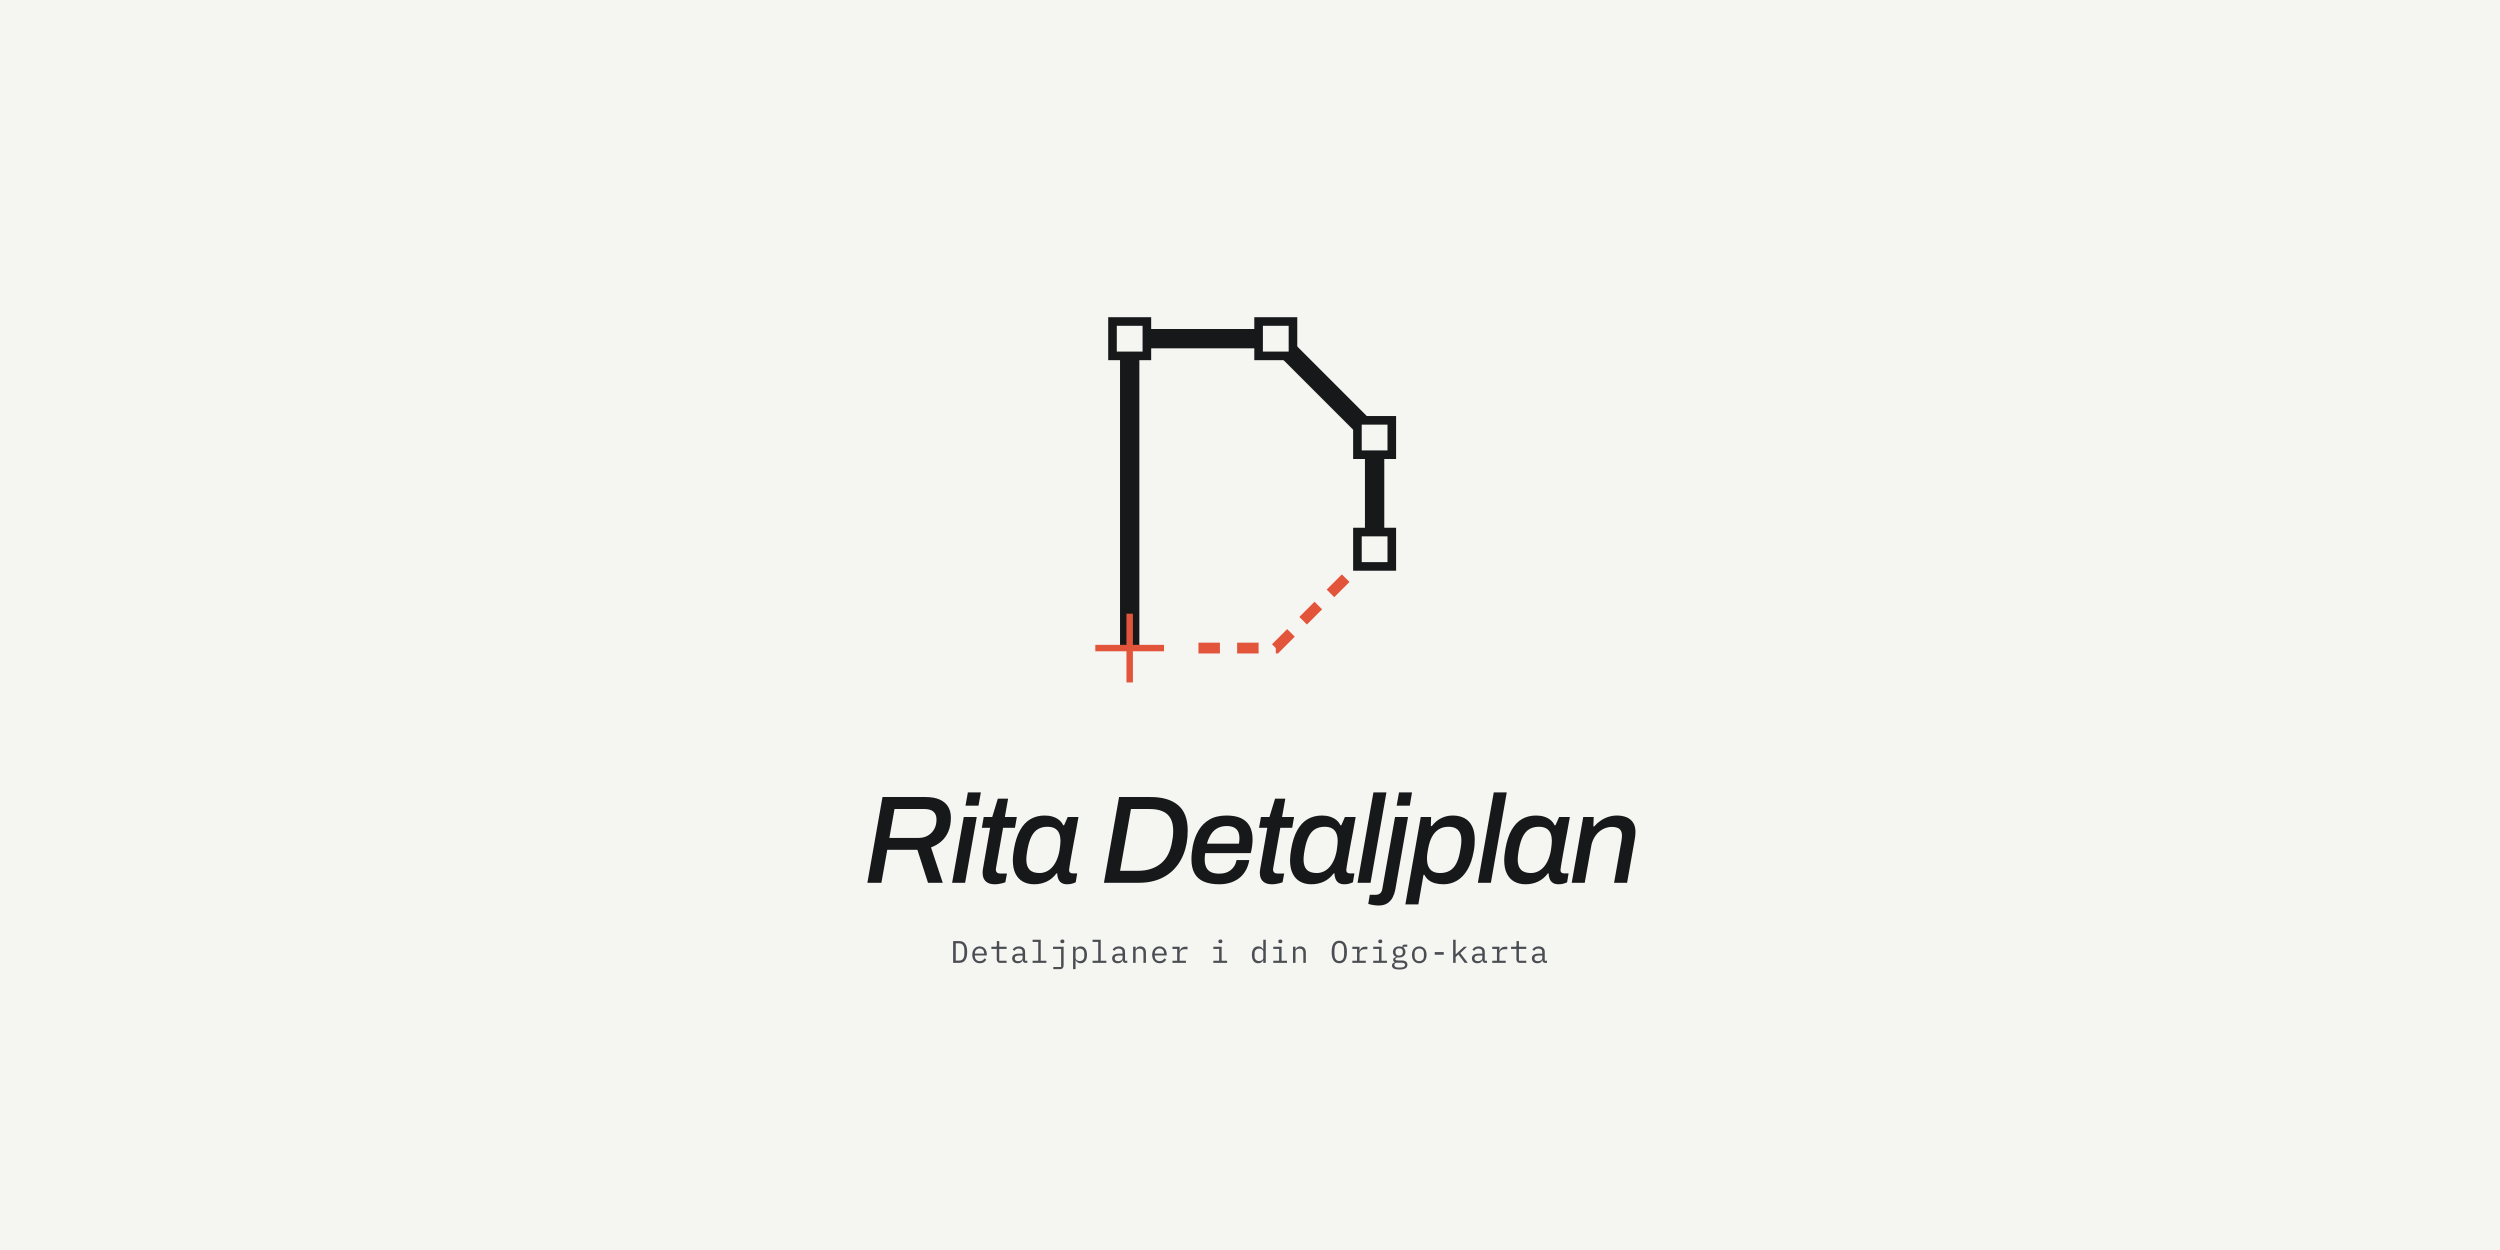
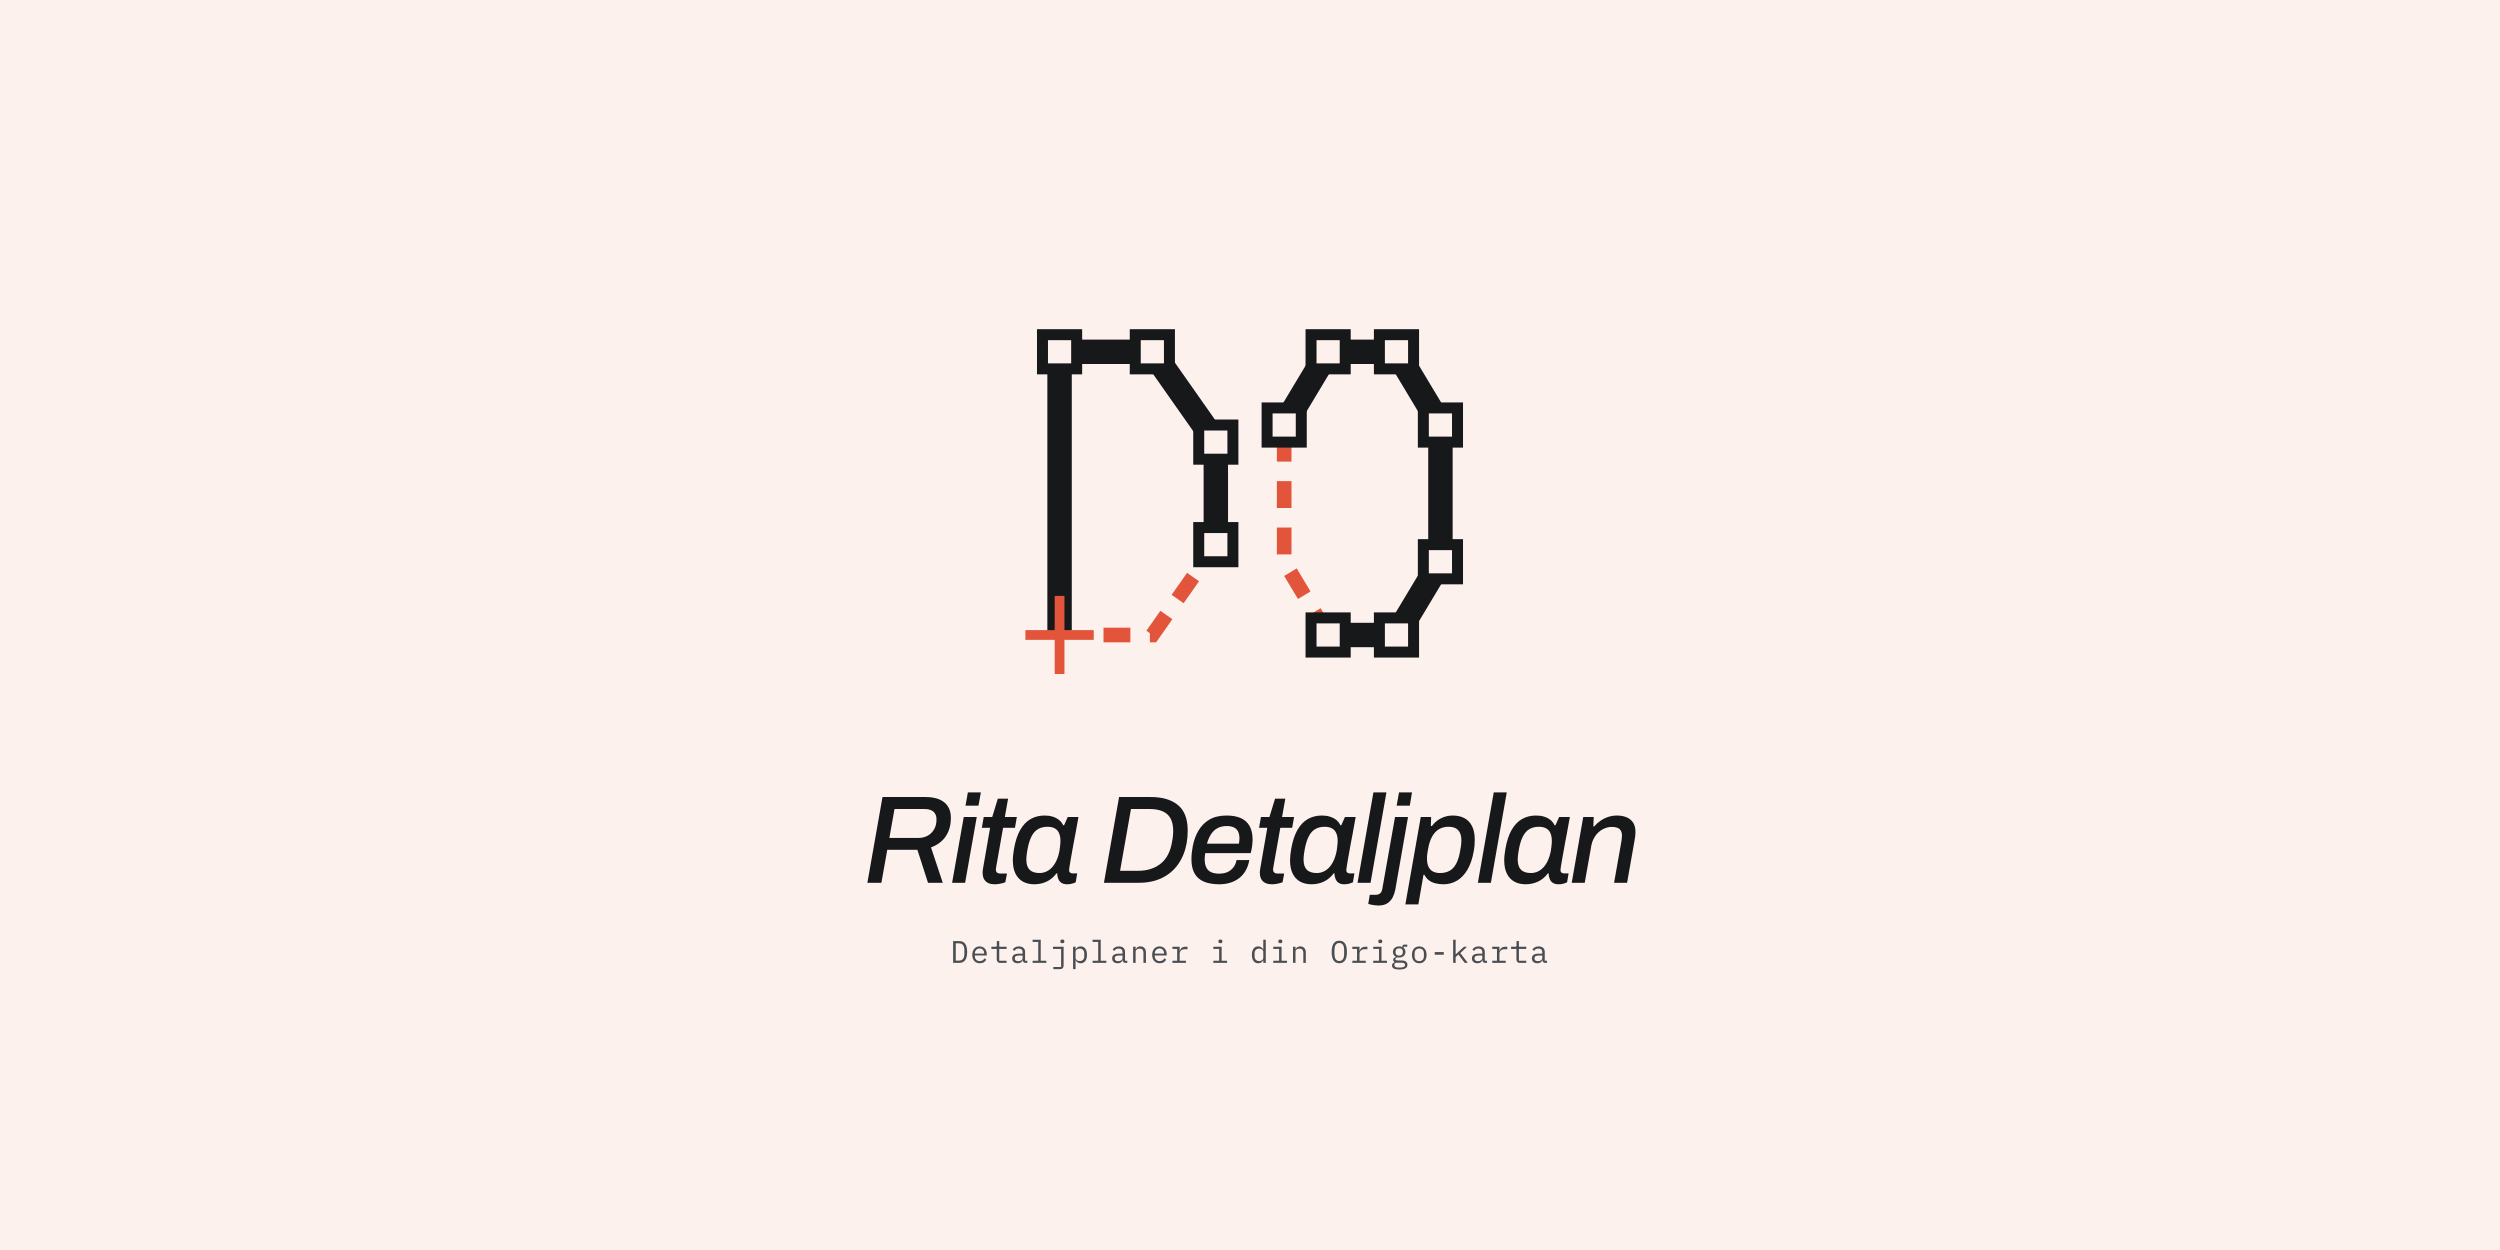
<svg xmlns="http://www.w3.org/2000/svg" viewBox="0 0 1280 640" width="1280" height="640" role="img" aria-label="Rita Detaljplan – detaljplaner i din Origo-karta">
-   <rect width="1280" height="640" fill="#F5F5F2" />
-   <g transform="translate(530.0 142.61) scale(1.1)">
-     <polyline points="44,172 44,28 112,28 158,74 158,126" fill="none" stroke="#16181A" stroke-width="9" stroke-linejoin="miter" />
-     <polyline points="76,172 112,172 158,126" fill="none" stroke="#E2553A" stroke-width="5" stroke-dasharray="10 8" />
-     <path d="M44 156 V188 M28 172 H60" stroke="#E2553A" stroke-width="3" />
-     <g fill="#F5F5F2" stroke="#16181A" stroke-width="4">
-       <rect x="36" y="20" width="16" height="16" />
-       <rect x="104" y="20" width="16" height="16" />
-       <rect x="150" y="66" width="16" height="16" />
-       <rect x="150" y="118" width="16" height="16" />
+   <rect width="1280" height="640" fill="#FDF1EE" />
+   <g transform="translate(515.00 127.61) scale(1.25)">
+     <polyline points="22,158 22,42 60,42 86,79 86,121" fill="none" stroke="#16181A" stroke-width="10" stroke-linejoin="miter" />
+     <polyline points="40,158 60,158 86,121" fill="none" stroke="#E2553A" stroke-width="6" stroke-dasharray="11 8" />
+     <path d="M22 142V174M8 158H36" stroke="#E2553A" stroke-width="4" />
+     <g fill="#FDF1EE" stroke="#16181A" stroke-width="4.5">
+       <rect x="15" y="35" width="14" height="14" />
+       <rect x="53" y="35" width="14" height="14" />
+       <rect x="79" y="72" width="14" height="14" />
+       <rect x="79" y="114" width="14" height="14" />
+     </g>
+     <polyline points="114,72 132,42 160,42 178,72 178,128 160,158 132,158" fill="none" stroke="#16181A" stroke-width="10" stroke-linejoin="miter" />
+     <polyline points="132,158 114,128 114,72" fill="none" stroke="#E2553A" stroke-width="6" stroke-dasharray="11 8" />
+     <g fill="#FDF1EE" stroke="#16181A" stroke-width="4.5">
+       <rect x="107" y="65" width="14" height="14" />
+       <rect x="125" y="35" width="14" height="14" />
+       <rect x="153" y="35" width="14" height="14" />
+       <rect x="171" y="65" width="14" height="14" />
+       <rect x="171" y="121" width="14" height="14" />
+       <rect x="153" y="151" width="14" height="14" />
+       <rect x="125" y="151" width="14" height="14" />
    </g>
  </g>
  <path d="M444.10 451.98L451.84 408.08L473.86 408.08C476.80 408.08 479.24 408.52 481.16 409.39C483.08 410.27 484.50 411.48 485.44 413.04C486.38 414.60 486.85 416.46 486.85 418.64C486.85 421.29 486.44 423.61 485.60 425.62C484.77 427.62 483.60 429.31 482.08 430.67C480.57 432.04 478.77 433.10 476.68 433.87L482.69 451.98L475.14 451.98L469.70 435.09L454.28 435.09L451.27 451.98L444.10 451.98ZM455.36 429.01L470.40 429.01C472.11 429.01 473.65 428.62 475.01 427.86C476.38 427.09 477.46 426.00 478.28 424.59C479.09 423.18 479.49 421.50 479.49 419.54C479.49 417.83 478.98 416.52 477.96 415.60C476.93 414.68 475.37 414.22 473.28 414.22L457.99 414.22L455.36 429.01ZM494.33 412.50L495.55 405.71L502.20 405.71L500.99 412.50L494.33 412.50ZM487.48 451.98L493.44 418.32L500.09 418.32L494.14 451.98L487.48 451.98ZM509.49 452.75C507.82 452.75 506.53 452.48 505.61 451.92C504.70 451.37 504.05 450.65 503.66 449.78C503.28 448.90 503.09 447.91 503.09 446.80C503.09 446.46 503.11 446.13 503.15 445.81C503.19 445.49 503.23 445.16 503.28 444.82L506.93 423.82L502.70 423.82L503.66 418.32L508.01 418.32L510.89 408.91L516.14 408.91L514.48 418.32L520.62 418.32L519.66 423.82L513.58 423.82L510.13 443.41C510.08 443.58 510.03 443.89 509.97 444.34C509.90 444.78 509.87 445.07 509.87 445.20C509.87 445.84 510.06 446.34 510.45 446.70C510.83 447.07 511.43 447.25 512.24 447.25L515.57 447.25L514.73 451.73C514.31 451.90 513.79 452.06 513.20 452.21C512.60 452.36 511.98 452.49 511.34 452.59C510.70 452.70 510.08 452.75 509.49 452.75ZM529.51 452.75C527.29 452.75 525.36 452.29 523.72 451.38C522.08 450.46 520.81 449.09 519.91 447.28C519.02 445.47 518.57 443.20 518.57 440.46C518.57 439.61 518.62 438.72 518.73 437.78C518.83 436.84 518.97 435.84 519.14 434.77C519.83 430.76 520.89 427.48 522.34 424.94C523.79 422.41 525.58 420.54 527.69 419.34C529.80 418.15 532.18 417.55 534.82 417.55C536.32 417.55 537.67 417.73 538.89 418.10C540.10 418.46 541.18 419.00 542.12 419.73C543.06 420.45 543.80 421.39 544.36 422.54L544.81 422.54L546.66 418.32L552.17 418.32L550.70 426.45C550.40 428.03 550.09 429.66 549.77 431.34C549.45 433.03 549.15 434.67 548.87 436.27C548.59 437.87 548.34 439.32 548.10 440.62C547.87 441.93 547.69 443.01 547.56 443.89C547.43 444.76 547.37 445.31 547.37 445.52C547.37 446.08 547.54 446.49 547.88 446.77C548.22 447.05 548.67 447.18 549.22 447.18L551.53 447.18L550.76 451.73C550.33 451.94 549.75 452.17 549.00 452.40C548.25 452.64 547.37 452.75 546.34 452.75C545.19 452.75 544.23 452.51 543.46 452.02C542.70 451.53 542.14 450.81 541.80 449.87C541.67 449.49 541.55 449.07 541.45 448.62C541.34 448.18 541.31 447.70 541.35 447.18L540.90 447.18C539.50 449.06 537.82 450.46 535.88 451.38C533.94 452.29 531.82 452.75 529.51 452.75ZM532.26 446.99C533.37 446.99 534.46 446.77 535.53 446.32C536.59 445.87 537.58 445.19 538.47 444.27C539.37 443.36 540.16 442.18 540.84 440.75C541.52 439.32 542.06 437.61 542.44 435.60C542.57 434.79 542.66 434.09 542.73 433.49C542.79 432.89 542.84 432.36 542.89 431.89C542.93 431.42 542.95 430.99 542.95 430.61C542.95 429.03 542.72 427.70 542.25 426.61C541.78 425.52 541.05 424.70 540.07 424.14C539.09 423.59 537.83 423.31 536.30 423.31C534.46 423.31 532.87 423.70 531.53 424.46C530.18 425.23 529.07 426.45 528.20 428.11C527.32 429.78 526.63 431.95 526.12 434.64C525.95 435.54 525.82 436.30 525.74 436.94C525.65 437.58 525.59 438.16 525.54 438.67C525.50 439.18 525.48 439.65 525.48 440.08C525.48 442.43 526.03 444.17 527.14 445.30C528.25 446.43 529.96 446.99 532.26 446.99ZM565.22 451.98L572.97 408.08L589.16 408.08C595.18 408.08 599.84 409.46 603.14 412.21C606.45 414.96 608.10 419.28 608.10 425.17C608.10 426.28 608.06 427.37 607.98 428.43C607.89 429.50 607.76 430.54 607.59 431.57C606.82 435.84 605.35 439.49 603.18 442.54C601.00 445.60 598.23 447.93 594.86 449.55C591.49 451.17 587.60 451.98 583.21 451.98L565.22 451.98ZM573.48 445.84L582.82 445.84C585.21 445.84 587.39 445.51 589.35 444.85C591.32 444.19 593.04 443.23 594.54 441.97C596.03 440.71 597.24 439.15 598.15 437.30C599.07 435.44 599.72 433.32 600.10 430.93C600.28 430.16 600.39 429.46 600.46 428.82C600.52 428.18 600.57 427.58 600.62 427.02C600.66 426.47 600.68 425.94 600.68 425.42C600.68 422.78 600.22 420.64 599.30 418.99C598.39 417.35 597.03 416.14 595.24 415.38C593.45 414.61 591.27 414.22 588.71 414.22L579.05 414.22L573.48 445.84ZM624.29 452.75C621.13 452.75 618.49 452.29 616.36 451.38C614.22 450.46 612.63 449.05 611.59 447.15C610.54 445.25 610.02 442.88 610.02 440.02C610.02 438.86 610.08 437.69 610.21 436.50C610.34 435.30 610.51 434.17 610.72 433.10C611.32 430.12 612.31 427.46 613.70 425.14C615.09 422.81 616.94 420.97 619.27 419.60C621.59 418.24 624.53 417.55 628.07 417.55C631.01 417.55 633.47 418.01 635.43 418.93C637.39 419.85 638.86 421.21 639.84 423.02C640.83 424.84 641.32 427.09 641.32 429.78C641.32 430.76 641.24 431.87 641.09 433.10C640.94 434.34 640.70 435.58 640.36 436.82L617.06 436.82C616.97 437.41 616.91 437.96 616.87 438.45C616.83 438.94 616.80 439.44 616.80 439.95C616.80 441.62 617.07 443.00 617.60 444.11C618.14 445.22 618.96 446.03 620.07 446.54C621.18 447.06 622.59 447.31 624.29 447.31C625.36 447.31 626.36 447.18 627.30 446.93C628.24 446.67 629.09 446.27 629.86 445.71C630.63 445.16 631.30 444.44 631.88 443.57C632.45 442.69 632.87 441.62 633.12 440.34L639.65 440.34C639.27 442.47 638.62 444.32 637.70 445.87C636.78 447.43 635.65 448.71 634.31 449.71C632.96 450.72 631.45 451.47 629.76 451.98C628.08 452.50 626.25 452.75 624.29 452.75ZM617.96 431.95L634.34 431.95C634.43 431.44 634.49 430.96 634.53 430.51C634.57 430.06 634.60 429.65 634.60 429.26C634.60 427.81 634.35 426.62 633.86 425.68C633.37 424.74 632.63 424.05 631.65 423.60C630.67 423.15 629.50 422.93 628.13 422.93C626.38 422.93 624.84 423.27 623.49 423.95C622.15 424.64 621.03 425.65 620.13 426.99C619.24 428.34 618.51 429.99 617.96 431.95ZM651.42 452.75C649.76 452.75 648.47 452.48 647.55 451.92C646.63 451.37 645.98 450.65 645.60 449.78C645.21 448.90 645.02 447.91 645.02 446.80C645.02 446.46 645.04 446.13 645.09 445.81C645.13 445.49 645.17 445.16 645.22 444.82L648.86 423.82L644.64 423.82L645.60 418.32L649.95 418.32L652.83 408.91L658.08 408.91L656.41 418.32L662.56 418.32L661.60 423.82L655.52 423.82L652.06 443.41C652.02 443.58 651.97 443.89 651.90 444.34C651.84 444.78 651.81 445.07 651.81 445.20C651.81 445.84 652.00 446.34 652.38 446.70C652.77 447.07 653.36 447.25 654.17 447.25L657.50 447.25L656.67 451.73C656.24 451.90 655.73 452.06 655.14 452.21C654.54 452.36 653.92 452.49 653.28 452.59C652.64 452.70 652.02 452.75 651.42 452.75ZM671.45 452.75C669.23 452.75 667.30 452.29 665.66 451.38C664.01 450.46 662.74 449.09 661.85 447.28C660.95 445.47 660.50 443.20 660.50 440.46C660.50 439.61 660.56 438.72 660.66 437.78C660.77 436.84 660.91 435.84 661.08 434.77C661.76 430.76 662.83 427.48 664.28 424.94C665.73 422.41 667.51 420.54 669.62 419.34C671.74 418.15 674.12 417.55 676.76 417.55C678.25 417.55 679.61 417.73 680.82 418.10C682.04 418.46 683.12 419.00 684.06 419.73C685.00 420.45 685.74 421.39 686.30 422.54L686.74 422.54L688.60 418.32L694.10 418.32L692.63 426.45C692.33 428.03 692.02 429.66 691.70 431.34C691.38 433.03 691.09 434.67 690.81 436.27C690.53 437.87 690.28 439.32 690.04 440.62C689.81 441.93 689.62 443.01 689.50 443.89C689.37 444.76 689.30 445.31 689.30 445.52C689.30 446.08 689.48 446.49 689.82 446.77C690.16 447.05 690.61 447.18 691.16 447.18L693.46 447.18L692.70 451.73C692.27 451.94 691.68 452.17 690.94 452.40C690.19 452.64 689.30 452.75 688.28 452.75C687.13 452.75 686.17 452.51 685.40 452.02C684.63 451.53 684.08 450.81 683.74 449.87C683.61 449.49 683.49 449.07 683.38 448.62C683.28 448.18 683.25 447.70 683.29 447.18L682.84 447.18C681.43 449.06 679.76 450.46 677.82 451.38C675.88 452.29 673.75 452.75 671.45 452.75ZM674.20 446.99C675.31 446.99 676.40 446.77 677.46 446.32C678.53 445.87 679.51 445.19 680.41 444.27C681.30 443.36 682.09 442.18 682.78 440.75C683.46 439.32 683.99 437.61 684.38 435.60C684.50 434.79 684.60 434.09 684.66 433.49C684.73 432.89 684.78 432.36 684.82 431.89C684.87 431.42 684.89 430.99 684.89 430.61C684.89 429.03 684.65 427.70 684.18 426.61C683.72 425.52 682.99 424.70 682.01 424.14C681.03 423.59 679.77 423.31 678.23 423.31C676.40 423.31 674.81 423.70 673.46 424.46C672.12 425.23 671.01 426.45 670.14 428.11C669.26 429.78 668.57 431.95 668.06 434.64C667.89 435.54 667.76 436.30 667.67 436.94C667.59 437.58 667.52 438.16 667.48 438.67C667.44 439.18 667.42 439.65 667.42 440.08C667.42 442.43 667.97 444.17 669.08 445.30C670.19 446.43 671.90 446.99 674.20 446.99ZM695.06 451.98L703.19 405.71L709.85 405.71L701.72 451.98L695.06 451.98ZM715.08 412.50L716.30 405.71L722.95 405.71L721.80 412.50L715.08 412.50ZM705.74 463.63C705.14 463.63 704.51 463.59 703.85 463.50C703.19 463.42 702.57 463.31 701.99 463.18C701.42 463.06 700.94 462.93 700.55 462.80L701.32 458.13L704.33 458.13C705.31 458.13 706.08 457.88 706.63 457.39C707.19 456.90 707.55 456.19 707.72 455.25L714.25 418.32L720.90 418.32L714.38 455.57C714.12 456.93 713.68 458.22 713.06 459.44C712.44 460.66 711.55 461.66 710.38 462.45C709.20 463.24 707.66 463.63 705.74 463.63ZM719.55 463.06L727.42 418.32L732.73 418.32L732.60 422.93L733.12 422.93C734.48 421.14 736.08 419.79 737.92 418.90C739.75 418.00 741.69 417.55 743.74 417.55C746.13 417.55 748.17 418.01 749.85 418.93C751.54 419.85 752.83 421.22 753.72 423.06C754.62 424.89 755.07 427.15 755.07 429.84C755.07 430.74 755.04 431.68 754.97 432.66C754.91 433.64 754.77 434.68 754.56 435.79C753.87 439.68 752.78 442.86 751.29 445.36C749.80 447.86 748.01 449.71 745.92 450.93C743.82 452.14 741.56 452.75 739.13 452.75C737.55 452.75 736.12 452.58 734.84 452.24C733.56 451.90 732.45 451.37 731.52 450.64C730.58 449.92 729.83 449.00 729.28 447.89L728.83 447.89L726.20 463.06L719.55 463.06ZM737.28 446.99C739.20 446.99 740.84 446.61 742.20 445.84C743.57 445.07 744.69 443.87 745.56 442.22C746.44 440.58 747.09 438.52 747.52 436.05C747.73 435.07 747.88 434.24 747.96 433.55C748.05 432.87 748.11 432.26 748.16 431.73C748.20 431.20 748.22 430.72 748.22 430.29C748.22 428.67 747.96 427.34 747.45 426.32C746.94 425.30 746.20 424.54 745.24 424.05C744.28 423.56 743.06 423.31 741.56 423.31C739.69 423.31 738.04 423.75 736.64 424.62C735.23 425.50 734.08 426.77 733.18 428.43C732.28 430.10 731.62 432.14 731.20 434.58C731.07 435.39 730.95 436.09 730.84 436.69C730.74 437.29 730.67 437.81 730.65 438.26C730.63 438.70 730.62 439.14 730.62 439.57C730.62 441.36 730.90 442.80 731.45 443.89C732.01 444.98 732.77 445.77 733.76 446.26C734.74 446.75 735.91 446.99 737.28 446.99ZM756.67 451.98L764.80 405.71L771.46 405.71L763.33 451.98L756.67 451.98ZM781.10 452.75C778.89 452.75 776.96 452.29 775.31 451.38C773.67 450.46 772.40 449.09 771.51 447.28C770.61 445.47 770.16 443.20 770.16 440.46C770.16 439.61 770.21 438.72 770.32 437.78C770.43 436.84 770.57 435.84 770.74 434.77C771.42 430.76 772.49 427.48 773.94 424.94C775.39 422.41 777.17 420.54 779.28 419.34C781.39 418.15 783.77 417.55 786.42 417.55C787.91 417.55 789.27 417.73 790.48 418.10C791.70 418.46 792.77 419.00 793.71 419.73C794.65 420.45 795.40 421.39 795.95 422.54L796.40 422.54L798.26 418.32L803.76 418.32L802.29 426.45C801.99 428.03 801.68 429.66 801.36 431.34C801.04 433.03 800.74 434.67 800.47 436.27C800.19 437.87 799.93 439.32 799.70 440.62C799.46 441.93 799.28 443.01 799.15 443.89C799.02 444.76 798.96 445.31 798.96 445.52C798.96 446.08 799.13 446.49 799.47 446.77C799.81 447.05 800.26 447.18 800.82 447.18L803.12 447.18L802.35 451.73C801.93 451.94 801.34 452.17 800.59 452.40C799.85 452.64 798.96 452.75 797.94 452.75C796.78 452.75 795.82 452.51 795.06 452.02C794.29 451.53 793.73 450.81 793.39 449.87C793.26 449.49 793.15 449.07 793.04 448.62C792.93 448.18 792.90 447.70 792.95 447.18L792.50 447.18C791.09 449.06 789.41 450.46 787.47 451.38C785.53 452.29 783.41 452.75 781.10 452.75ZM783.86 446.99C784.97 446.99 786.05 446.77 787.12 446.32C788.19 445.87 789.17 445.19 790.07 444.27C790.96 443.36 791.75 442.18 792.43 440.75C793.12 439.32 793.65 437.61 794.03 435.60C794.16 434.79 794.26 434.09 794.32 433.49C794.38 432.89 794.44 432.36 794.48 431.89C794.52 431.42 794.54 430.99 794.54 430.61C794.54 429.03 794.31 427.70 793.84 426.61C793.37 425.52 792.65 424.70 791.66 424.14C790.68 423.59 789.42 423.31 787.89 423.31C786.05 423.31 784.46 423.70 783.12 424.46C781.78 425.23 780.67 426.45 779.79 428.11C778.92 429.78 778.22 431.95 777.71 434.64C777.54 435.54 777.41 436.30 777.33 436.94C777.24 437.58 777.18 438.16 777.14 438.67C777.09 439.18 777.07 439.65 777.07 440.08C777.07 442.43 777.63 444.17 778.74 445.30C779.85 446.43 781.55 446.99 783.86 446.99ZM804.72 451.98L810.61 418.32L815.98 418.32L815.79 423.12L816.24 423.12C817.22 421.97 818.33 420.98 819.57 420.14C820.80 419.31 822.13 418.67 823.53 418.22C824.94 417.78 826.37 417.55 827.82 417.55C829.61 417.55 831.23 417.83 832.66 418.38C834.08 418.94 835.23 419.84 836.08 421.07C836.93 422.31 837.36 423.95 837.36 426.00C837.36 426.68 837.32 427.40 837.23 428.14C837.15 428.89 837.02 429.69 836.85 430.54L833.07 451.98L826.41 451.98L830.13 430.93C830.21 430.37 830.29 429.84 830.35 429.33C830.41 428.82 830.45 428.35 830.45 427.92C830.45 426.77 830.23 425.86 829.81 425.20C829.38 424.54 828.78 424.07 828.02 423.79C827.25 423.52 826.35 423.38 825.33 423.38C824.13 423.38 822.95 423.60 821.78 424.05C820.60 424.50 819.53 425.15 818.58 426.00C817.61 426.85 816.78 427.92 816.08 429.20C815.38 430.48 814.89 431.95 814.64 433.62L811.38 451.98L804.72 451.98Z" fill="#16181A" fill-rule="nonzero" />
  <path d="M488.00 481.83L491.12 481.83C492.49 481.83 493.51 482.30 494.18 483.24C494.85 484.18 495.19 485.57 495.19 487.42C495.19 489.26 494.85 490.65 494.18 491.59C493.51 492.53 492.49 493.00 491.12 493.00L488.00 493.00L488.00 481.83ZM491.06 491.83C491.96 491.83 492.63 491.52 493.08 490.90C493.54 490.29 493.76 489.41 493.76 488.28L493.76 486.55C493.76 485.42 493.54 484.55 493.08 483.93C492.63 483.31 491.96 483.00 491.06 483.00L489.35 483.00L489.35 491.83L491.06 491.83ZM501.66 493.19C501.07 493.19 500.53 493.09 500.05 492.89C499.58 492.69 499.17 492.39 498.84 492.02C498.50 491.64 498.24 491.18 498.06 490.66C497.88 490.13 497.79 489.54 497.79 488.89C497.79 488.23 497.88 487.63 498.07 487.10C498.26 486.56 498.52 486.11 498.85 485.73C499.18 485.35 499.57 485.06 500.04 484.86C500.50 484.65 501.02 484.55 501.58 484.55C502.14 484.55 502.64 484.65 503.09 484.86C503.55 485.06 503.93 485.34 504.25 485.70C504.57 486.05 504.82 486.48 504.99 486.97C505.16 487.46 505.25 488.00 505.25 488.58L505.25 489.19L499.13 489.19L499.13 489.58C499.13 489.94 499.19 490.27 499.31 490.58C499.43 490.89 499.60 491.16 499.81 491.38C500.03 491.61 500.30 491.78 500.61 491.90C500.93 492.03 501.28 492.09 501.66 492.09C502.22 492.09 502.70 491.96 503.10 491.70C503.51 491.45 503.82 491.10 504.03 490.65L504.97 491.29C504.73 491.84 504.32 492.30 503.75 492.66C503.18 493.01 502.48 493.19 501.66 493.19ZM501.58 485.61C501.23 485.61 500.91 485.67 500.61 485.80C500.31 485.93 500.05 486.10 499.83 486.33C499.61 486.55 499.44 486.82 499.32 487.12C499.20 487.42 499.13 487.76 499.13 488.12L499.13 488.23L503.87 488.23L503.87 488.06C503.87 487.69 503.81 487.36 503.70 487.06C503.59 486.77 503.44 486.51 503.24 486.29C503.04 486.07 502.80 485.90 502.52 485.78C502.24 485.67 501.92 485.61 501.58 485.61ZM512.15 493.00C511.52 493.00 511.06 492.82 510.77 492.47C510.48 492.12 510.33 491.67 510.33 491.12L510.33 485.85L507.58 485.85L507.58 484.74L509.63 484.74C509.90 484.74 510.10 484.69 510.21 484.58C510.32 484.46 510.38 484.27 510.38 483.99L510.38 481.83L511.61 481.83L511.61 484.74L515.37 484.74L515.37 485.85L511.61 485.85L511.61 491.90L515.37 491.90L515.37 493.00L512.15 493.00ZM525.11 493.00C524.61 493.00 524.25 492.87 524.04 492.62C523.82 492.36 523.69 492.04 523.64 491.66L523.56 491.66C523.37 492.14 523.08 492.51 522.68 492.78C522.28 493.06 521.75 493.19 521.08 493.19C520.21 493.19 519.52 492.97 519.01 492.52C518.50 492.07 518.24 491.46 518.24 490.68C518.24 489.91 518.52 489.32 519.08 488.90C519.64 488.49 520.55 488.28 521.80 488.28L523.56 488.28L523.56 487.47C523.56 486.86 523.38 486.41 523.04 486.11C522.70 485.81 522.22 485.66 521.59 485.66C521.03 485.66 520.58 485.77 520.23 485.98C519.88 486.20 519.59 486.50 519.38 486.87L518.52 486.23C518.62 486.02 518.77 485.81 518.95 485.61C519.13 485.40 519.35 485.22 519.62 485.06C519.89 484.91 520.19 484.78 520.53 484.69C520.87 484.60 521.25 484.55 521.67 484.55C522.64 484.55 523.41 484.80 523.98 485.29C524.55 485.78 524.84 486.47 524.84 487.34L524.84 491.90L525.99 491.90L525.99 493.00L525.11 493.00ZM521.30 492.12C521.63 492.12 521.93 492.08 522.20 492.00C522.48 491.92 522.71 491.81 522.92 491.68C523.12 491.55 523.28 491.39 523.39 491.20C523.50 491.01 523.56 490.81 523.56 490.60L523.56 489.24L521.80 489.24C521.03 489.24 520.47 489.35 520.12 489.56C519.76 489.77 519.59 490.08 519.59 490.49L519.59 490.82C519.59 491.25 519.74 491.57 520.04 491.79C520.35 492.01 520.77 492.12 521.30 492.12ZM528.70 491.90L531.58 491.90L531.58 482.26L528.70 482.26L528.70 481.16L532.86 481.16L532.86 491.90L535.74 491.90L535.74 493.00L528.70 493.00L528.70 491.90ZM539.29 495.10L543.29 495.10L543.29 485.85L539.14 485.85L539.14 484.74L544.57 484.74L544.57 494.31C544.57 494.87 544.42 495.32 544.13 495.67C543.83 496.02 543.37 496.20 542.74 496.20L539.29 496.20L539.29 495.10ZM543.93 482.92C543.55 482.92 543.29 482.84 543.14 482.69C542.99 482.53 542.92 482.34 542.92 482.10L542.92 481.85C542.92 481.61 542.99 481.42 543.14 481.26C543.29 481.11 543.55 481.03 543.93 481.03C544.30 481.03 544.56 481.11 544.71 481.26C544.86 481.42 544.94 481.61 544.94 481.85L544.94 482.10C544.94 482.34 544.86 482.53 544.71 482.69C544.56 482.84 544.30 482.92 543.93 482.92ZM549.41 484.74L550.69 484.74L550.69 486.09L550.75 486.09C551.29 485.06 552.14 484.55 553.30 484.55C554.31 484.55 555.10 484.93 555.67 485.69C556.25 486.45 556.53 487.51 556.53 488.87C556.53 490.24 556.25 491.30 555.67 492.06C555.10 492.81 554.31 493.19 553.30 493.19C552.14 493.19 551.29 492.68 550.75 491.66L550.69 491.66L550.69 496.20L549.41 496.20L549.41 484.74ZM552.80 492.06C553.55 492.06 554.13 491.83 554.54 491.38C554.95 490.92 555.15 490.32 555.15 489.58L555.15 488.17C555.15 487.42 554.95 486.82 554.54 486.37C554.13 485.91 553.55 485.69 552.80 485.69C552.51 485.69 552.24 485.73 551.99 485.80C551.73 485.87 551.51 485.98 551.31 486.13C551.12 486.27 550.97 486.45 550.86 486.66C550.75 486.86 550.69 487.11 550.69 487.38L550.69 490.36C550.69 490.64 550.75 490.88 550.86 491.09C550.97 491.30 551.12 491.47 551.31 491.62C551.51 491.76 551.73 491.87 551.99 491.94C552.24 492.02 552.51 492.06 552.80 492.06ZM559.41 491.90L562.28 491.90L562.28 482.26L559.41 482.26L559.41 481.16L563.57 481.16L563.57 491.90L566.45 491.90L566.45 493.00L559.41 493.00L559.41 491.90ZM576.28 493.00C575.78 493.00 575.42 492.87 575.21 492.62C574.99 492.36 574.86 492.04 574.81 491.66L574.73 491.66C574.55 492.14 574.26 492.51 573.86 492.78C573.46 493.06 572.92 493.19 572.25 493.19C571.38 493.19 570.70 492.97 570.18 492.52C569.67 492.07 569.42 491.46 569.42 490.68C569.42 489.91 569.70 489.32 570.26 488.90C570.82 488.49 571.72 488.28 572.97 488.28L574.73 488.28L574.73 487.47C574.73 486.86 574.56 486.41 574.22 486.11C573.87 485.81 573.39 485.66 572.76 485.66C572.20 485.66 571.75 485.77 571.40 485.98C571.05 486.20 570.76 486.50 570.55 486.87L569.69 486.23C569.79 486.02 569.94 485.81 570.12 485.61C570.30 485.40 570.52 485.22 570.79 485.06C571.06 484.91 571.36 484.78 571.70 484.69C572.04 484.60 572.42 484.55 572.84 484.55C573.81 484.55 574.58 484.80 575.15 485.29C575.72 485.78 576.01 486.47 576.01 487.34L576.01 491.90L577.16 491.90L577.16 493.00L576.28 493.00ZM572.47 492.12C572.80 492.12 573.10 492.08 573.38 492.00C573.65 491.92 573.88 491.81 574.09 491.68C574.29 491.55 574.45 491.39 574.56 491.20C574.67 491.01 574.73 490.81 574.73 490.60L574.73 489.24L572.97 489.24C572.20 489.24 571.64 489.35 571.29 489.56C570.94 489.77 570.76 490.08 570.76 490.49L570.76 490.82C570.76 491.25 570.91 491.57 571.22 491.79C571.52 492.01 571.94 492.12 572.47 492.12ZM580.16 493.00L580.16 484.74L581.44 484.74L581.44 486.09L581.51 486.09C581.59 485.89 581.70 485.69 581.83 485.50C581.95 485.32 582.11 485.15 582.30 485.02C582.48 484.88 582.71 484.77 582.96 484.68C583.22 484.59 583.52 484.55 583.86 484.55C584.72 484.55 585.42 484.83 585.94 485.38C586.46 485.93 586.72 486.70 586.72 487.70L586.72 493.00L585.44 493.00L585.44 487.93C585.44 487.17 585.28 486.61 584.95 486.24C584.62 485.87 584.13 485.69 583.49 485.69C583.23 485.69 582.98 485.72 582.74 485.78C582.49 485.85 582.27 485.94 582.08 486.07C581.89 486.20 581.74 486.37 581.62 486.57C581.50 486.77 581.44 487.01 581.44 487.27L581.44 493.00L580.16 493.00ZM593.77 493.19C593.17 493.19 592.64 493.09 592.16 492.89C591.69 492.69 591.28 492.39 590.95 492.02C590.61 491.64 590.35 491.18 590.17 490.66C589.99 490.13 589.90 489.54 589.90 488.89C589.90 488.23 589.99 487.63 590.18 487.10C590.37 486.56 590.63 486.11 590.96 485.73C591.29 485.35 591.68 485.06 592.15 484.86C592.61 484.65 593.13 484.55 593.69 484.55C594.25 484.55 594.75 484.65 595.20 484.86C595.66 485.06 596.04 485.34 596.36 485.70C596.68 486.05 596.93 486.48 597.10 486.97C597.27 487.46 597.36 488.00 597.36 488.58L597.36 489.19L591.24 489.19L591.24 489.58C591.24 489.94 591.30 490.27 591.42 490.58C591.54 490.89 591.71 491.16 591.92 491.38C592.14 491.61 592.41 491.78 592.72 491.90C593.04 492.03 593.39 492.09 593.77 492.09C594.33 492.09 594.81 491.96 595.21 491.70C595.62 491.45 595.93 491.10 596.14 490.65L597.08 491.29C596.84 491.84 596.43 492.30 595.86 492.66C595.29 493.01 594.59 493.19 593.77 493.19ZM593.69 485.61C593.34 485.61 593.01 485.67 592.72 485.80C592.42 485.93 592.16 486.10 591.94 486.33C591.72 486.55 591.55 486.82 591.43 487.12C591.31 487.42 591.24 487.76 591.24 488.12L591.24 488.23L595.98 488.23L595.98 488.06C595.98 487.69 595.92 487.36 595.81 487.06C595.70 486.77 595.55 486.51 595.35 486.29C595.15 486.07 594.91 485.90 594.63 485.78C594.35 485.67 594.03 485.61 593.69 485.61ZM600.29 491.90L602.71 491.90L602.71 485.85L600.29 485.85L600.29 484.74L603.99 484.74L603.99 486.82L604.07 486.82C604.24 486.17 604.56 485.66 605.04 485.30C605.51 484.93 606.12 484.74 606.85 484.74L608.01 484.74L608.01 486.02L606.45 486.02C605.72 486.02 605.12 486.24 604.67 486.66C604.22 487.09 603.99 487.65 603.99 488.34L603.99 491.90L607.19 491.90L607.19 493.00L600.29 493.00L600.29 491.90ZM624.84 482.92C624.47 482.92 624.21 482.84 624.06 482.69C623.91 482.53 623.84 482.34 623.84 482.10L623.84 481.85C623.84 481.61 623.91 481.42 624.06 481.26C624.21 481.11 624.47 481.03 624.84 481.03C625.22 481.03 625.48 481.11 625.63 481.26C625.78 481.42 625.85 481.61 625.85 481.85L625.85 482.10C625.85 482.34 625.78 482.53 625.63 482.69C625.48 482.84 625.22 482.92 624.84 482.92ZM621.23 491.90L624.20 491.90L624.20 485.85L621.23 485.85L621.23 484.74L625.48 484.74L625.48 491.90L628.27 491.90L628.27 493.00L621.23 493.00L621.23 491.90ZM646.80 491.66L646.74 491.66C646.20 492.68 645.35 493.19 644.19 493.19C643.18 493.19 642.39 492.81 641.82 492.06C641.25 491.30 640.96 490.24 640.96 488.87C640.96 487.51 641.25 486.45 641.82 485.69C642.39 484.93 643.18 484.55 644.19 484.55C645.35 484.55 646.20 485.06 646.74 486.09L646.80 486.09L646.80 481.16L648.08 481.16L648.08 493.00L646.80 493.00L646.80 491.66ZM644.69 492.06C644.98 492.06 645.25 492.02 645.50 491.94C645.76 491.87 645.98 491.76 646.18 491.62C646.37 491.47 646.52 491.30 646.63 491.09C646.74 490.88 646.80 490.64 646.80 490.36L646.80 487.38C646.80 487.11 646.74 486.86 646.63 486.66C646.52 486.45 646.37 486.27 646.18 486.13C645.98 485.98 645.76 485.87 645.50 485.80C645.25 485.73 644.98 485.69 644.69 485.69C643.94 485.69 643.36 485.91 642.95 486.37C642.54 486.82 642.34 487.42 642.34 488.17L642.34 489.58C642.34 490.32 642.54 490.92 642.95 491.38C643.36 491.83 643.94 492.06 644.69 492.06ZM655.53 482.92C655.16 482.92 654.90 482.84 654.75 482.69C654.60 482.53 654.52 482.34 654.52 482.10L654.52 481.85C654.52 481.61 654.60 481.42 654.75 481.26C654.90 481.11 655.16 481.03 655.53 481.03C655.90 481.03 656.17 481.11 656.31 481.26C656.46 481.42 656.54 481.61 656.54 481.85L656.54 482.10C656.54 482.34 656.46 482.53 656.31 482.69C656.17 482.84 655.90 482.92 655.53 482.92ZM651.91 491.90L654.89 491.90L654.89 485.85L651.91 485.85L651.91 484.74L656.17 484.74L656.17 491.90L658.95 491.90L658.95 493.00L651.91 493.00L651.91 491.90ZM662.02 493.00L662.02 484.74L663.30 484.74L663.30 486.09L663.37 486.09C663.45 485.89 663.56 485.69 663.69 485.50C663.81 485.32 663.97 485.15 664.16 485.02C664.34 484.88 664.57 484.77 664.82 484.68C665.08 484.59 665.38 484.55 665.72 484.55C666.58 484.55 667.27 484.83 667.80 485.38C668.32 485.93 668.58 486.70 668.58 487.70L668.58 493.00L667.30 493.00L667.30 487.93C667.30 487.17 667.14 486.61 666.81 486.24C666.47 485.87 665.99 485.69 665.35 485.69C665.09 485.69 664.84 485.72 664.60 485.78C664.35 485.85 664.13 485.94 663.94 486.07C663.75 486.20 663.59 486.37 663.48 486.57C663.36 486.77 663.30 487.01 663.30 487.27L663.30 493.00L662.02 493.00ZM685.72 493.19C685.04 493.19 684.45 493.06 683.96 492.80C683.47 492.54 683.07 492.16 682.75 491.67C682.43 491.18 682.19 490.58 682.04 489.86C681.89 489.15 681.82 488.33 681.82 487.42C681.82 486.51 681.89 485.70 682.04 484.98C682.19 484.26 682.43 483.65 682.75 483.16C683.07 482.67 683.47 482.29 683.96 482.03C684.45 481.77 685.04 481.64 685.72 481.64C686.40 481.64 686.99 481.77 687.48 482.03C687.97 482.29 688.38 482.67 688.70 483.16C689.02 483.65 689.25 484.26 689.40 484.98C689.55 485.70 689.63 486.51 689.63 487.42C689.63 488.33 689.55 489.15 689.40 489.86C689.25 490.58 689.02 491.18 688.70 491.67C688.38 492.16 687.97 492.54 687.48 492.80C686.99 493.06 686.40 493.19 685.72 493.19ZM685.72 492.02C686.17 492.02 686.55 491.94 686.86 491.76C687.17 491.58 687.42 491.34 687.63 491.02C687.83 490.70 687.98 490.31 688.07 489.86C688.16 489.40 688.20 488.89 688.20 488.33L688.20 486.50C688.20 485.95 688.16 485.44 688.07 484.98C687.98 484.53 687.83 484.14 687.63 483.82C687.42 483.50 687.17 483.25 686.86 483.07C686.55 482.90 686.17 482.81 685.72 482.81C685.27 482.81 684.90 482.90 684.59 483.07C684.28 483.25 684.02 483.50 683.82 483.82C683.62 484.14 683.47 484.53 683.38 484.98C683.29 485.44 683.24 485.95 683.24 486.50L683.24 488.33C683.24 488.89 683.29 489.40 683.38 489.86C683.47 490.31 683.62 490.70 683.82 491.02C684.02 491.34 684.28 491.58 684.59 491.76C684.90 491.94 685.27 492.02 685.72 492.02ZM692.39 491.90L694.80 491.90L694.80 485.85L692.39 485.85L692.39 484.74L696.08 484.74L696.08 486.82L696.16 486.82C696.33 486.17 696.66 485.66 697.13 485.30C697.61 484.93 698.21 484.74 698.95 484.74L700.10 484.74L700.10 486.02L698.55 486.02C697.81 486.02 697.22 486.24 696.76 486.66C696.31 487.09 696.08 487.65 696.08 488.34L696.08 491.90L699.28 491.90L699.28 493.00L692.39 493.00L692.39 491.90ZM706.70 482.92C706.33 482.92 706.07 482.84 705.92 482.69C705.77 482.53 705.69 482.34 705.69 482.10L705.69 481.85C705.69 481.61 705.77 481.42 705.92 481.26C706.07 481.11 706.33 481.03 706.70 481.03C707.08 481.03 707.34 481.11 707.49 481.26C707.64 481.42 707.71 481.61 707.71 481.85L707.71 482.10C707.71 482.34 707.64 482.53 707.49 482.69C707.34 482.84 707.08 482.92 706.70 482.92ZM703.09 491.90L706.06 491.90L706.06 485.85L703.09 485.85L703.09 484.74L707.34 484.74L707.34 491.90L710.13 491.90L710.13 493.00L703.09 493.00L703.09 491.90ZM720.60 493.95C720.60 494.78 720.25 495.40 719.56 495.79C718.87 496.19 717.83 496.39 716.44 496.39C715.11 496.39 714.15 496.22 713.57 495.86C712.99 495.51 712.70 495.01 712.70 494.34C712.70 493.90 712.81 493.55 713.05 493.30C713.28 493.06 713.61 492.88 714.04 492.76L714.04 492.57C713.81 492.45 713.62 492.30 713.50 492.12C713.37 491.94 713.30 491.71 713.30 491.43C713.30 491.01 713.45 490.69 713.73 490.47C714.01 490.26 714.37 490.10 714.79 489.99L714.79 489.93C714.28 489.70 713.88 489.37 713.60 488.94C713.32 488.50 713.18 487.99 713.18 487.40C713.18 486.98 713.25 486.60 713.40 486.25C713.55 485.90 713.77 485.59 714.05 485.34C714.33 485.09 714.67 484.90 715.07 484.76C715.46 484.62 715.90 484.55 716.38 484.55C717.00 484.55 717.54 484.66 718.01 484.89L718.01 484.74C718.01 484.43 718.08 484.16 718.23 483.95C718.38 483.74 718.64 483.64 719.00 483.64L720.52 483.64L720.52 484.74L718.66 484.74L718.66 485.30C718.96 485.56 719.19 485.86 719.35 486.22C719.51 486.57 719.59 486.96 719.59 487.40C719.59 487.82 719.52 488.20 719.36 488.55C719.21 488.90 718.99 489.21 718.71 489.46C718.44 489.71 718.10 489.90 717.70 490.04C717.30 490.18 716.86 490.25 716.38 490.25C716.24 490.25 716.10 490.24 715.98 490.23C715.85 490.22 715.72 490.21 715.59 490.18C715.46 490.21 715.33 490.24 715.19 490.29C715.05 490.34 714.93 490.40 714.81 490.48C714.69 490.56 714.60 490.66 714.52 490.77C714.45 490.87 714.41 491.00 714.41 491.14C714.41 491.39 714.53 491.55 714.78 491.63C715.02 491.71 715.34 491.75 715.74 491.75L717.56 491.75C718.63 491.75 719.40 491.95 719.88 492.35C720.36 492.75 720.60 493.28 720.60 493.95ZM719.40 494.01C719.40 493.68 719.27 493.41 719.00 493.22C718.73 493.02 718.27 492.92 717.61 492.92L714.74 492.92C714.19 493.14 713.91 493.52 713.91 494.04C713.91 494.40 714.06 494.71 714.34 494.98C714.63 495.24 715.11 495.37 715.78 495.37L717.03 495.37C717.78 495.37 718.36 495.25 718.78 495.02C719.19 494.79 719.40 494.46 719.40 494.01ZM716.38 489.26C717.02 489.26 717.49 489.11 717.79 488.81C718.10 488.51 718.25 488.11 718.25 487.62L718.25 487.16C718.25 486.67 718.10 486.28 717.79 485.98C717.49 485.69 717.02 485.54 716.38 485.54C715.74 485.54 715.27 485.69 714.97 485.98C714.67 486.28 714.52 486.67 714.52 487.16L714.52 487.62C714.52 488.11 714.67 488.51 714.97 488.81C715.27 489.11 715.74 489.26 716.38 489.26ZM726.66 493.19C726.08 493.19 725.56 493.09 725.10 492.89C724.64 492.69 724.24 492.39 723.92 492.02C723.59 491.64 723.34 491.18 723.17 490.66C723.00 490.13 722.92 489.53 722.92 488.87C722.92 488.22 723.00 487.63 723.17 487.10C723.34 486.56 723.59 486.11 723.92 485.73C724.24 485.35 724.64 485.06 725.10 484.86C725.56 484.65 726.08 484.55 726.66 484.55C727.24 484.55 727.76 484.65 728.22 484.86C728.68 485.06 729.08 485.35 729.40 485.73C729.73 486.11 729.98 486.56 730.15 487.10C730.32 487.63 730.40 488.22 730.40 488.87C730.40 489.53 730.32 490.13 730.15 490.66C729.98 491.18 729.73 491.64 729.40 492.02C729.08 492.39 728.68 492.69 728.22 492.89C727.76 493.09 727.24 493.19 726.66 493.19ZM726.66 492.09C727.37 492.09 727.95 491.87 728.39 491.45C728.82 491.02 729.04 490.36 729.04 489.46L729.04 488.28C729.04 487.38 728.82 486.72 728.39 486.30C727.95 485.87 727.37 485.66 726.66 485.66C725.94 485.66 725.37 485.87 724.93 486.30C724.49 486.72 724.28 487.38 724.28 488.28L724.28 489.46C724.28 490.36 724.49 491.02 724.93 491.45C725.37 491.87 725.94 492.09 726.66 492.09ZM734.57 488.81L734.57 487.46L739.21 487.46L739.21 488.81L734.57 488.81ZM744.01 481.16L745.29 481.16L745.29 488.63L745.35 488.63L746.79 487.27L749.54 484.74L751.11 484.74L747.69 487.98L751.51 493.00L749.93 493.00L746.71 488.71L745.29 490.01L745.29 493.00L744.01 493.00L744.01 481.16ZM760.48 493.00C759.98 493.00 759.62 492.87 759.41 492.62C759.20 492.36 759.06 492.04 759.01 491.66L758.93 491.66C758.75 492.14 758.46 492.51 758.06 492.78C757.66 493.06 757.12 493.19 756.45 493.19C755.59 493.19 754.90 492.97 754.39 492.52C753.87 492.07 753.62 491.46 753.62 490.68C753.62 489.91 753.90 489.32 754.46 488.90C755.02 488.49 755.92 488.28 757.17 488.28L758.93 488.28L758.93 487.47C758.93 486.86 758.76 486.41 758.42 486.11C758.08 485.81 757.59 485.66 756.96 485.66C756.41 485.66 755.95 485.77 755.60 485.98C755.25 486.20 754.97 486.50 754.75 486.87L753.89 486.23C754.00 486.02 754.14 485.81 754.32 485.61C754.50 485.40 754.73 485.22 754.99 485.06C755.26 484.91 755.57 484.78 755.91 484.69C756.25 484.60 756.63 484.55 757.04 484.55C758.01 484.55 758.78 484.80 759.35 485.29C759.93 485.78 760.21 486.47 760.21 487.34L760.21 491.90L761.36 491.90L761.36 493.00L760.48 493.00ZM756.67 492.12C757.01 492.12 757.31 492.08 757.58 492.00C757.85 491.92 758.09 491.81 758.29 491.68C758.49 491.55 758.65 491.39 758.76 491.20C758.87 491.01 758.93 490.81 758.93 490.60L758.93 489.24L757.17 489.24C756.40 489.24 755.84 489.35 755.49 489.56C755.14 489.77 754.96 490.08 754.96 490.49L754.96 490.82C754.96 491.25 755.11 491.57 755.42 491.79C755.72 492.01 756.14 492.12 756.67 492.12ZM764.03 491.90L766.44 491.90L766.44 485.85L764.03 485.85L764.03 484.74L767.72 484.74L767.72 486.82L767.80 486.82C767.98 486.17 768.30 485.66 768.77 485.30C769.25 484.93 769.85 484.74 770.59 484.74L771.74 484.74L771.74 486.02L770.19 486.02C769.45 486.02 768.86 486.24 768.40 486.66C767.95 487.09 767.72 487.65 767.72 488.34L767.72 491.90L770.92 491.90L770.92 493.00L764.03 493.00L764.03 491.90ZM778.23 493.00C777.60 493.00 777.14 492.82 776.85 492.47C776.55 492.12 776.41 491.67 776.41 491.12L776.41 485.85L773.66 485.85L773.66 484.74L775.70 484.74C775.98 484.74 776.18 484.69 776.29 484.58C776.40 484.46 776.46 484.27 776.46 483.99L776.46 481.83L777.69 481.83L777.69 484.74L781.45 484.74L781.45 485.85L777.69 485.85L777.69 491.90L781.45 491.90L781.45 493.00L778.23 493.00ZM791.19 493.00C790.68 493.00 790.33 492.87 790.11 492.62C789.90 492.36 789.77 492.04 789.71 491.66L789.63 491.66C789.45 492.14 789.16 492.51 788.76 492.78C788.36 493.06 787.83 493.19 787.15 493.19C786.29 493.19 785.60 492.97 785.09 492.52C784.58 492.07 784.32 491.46 784.32 490.68C784.32 489.91 784.60 489.32 785.16 488.90C785.72 488.49 786.63 488.28 787.87 488.28L789.63 488.28L789.63 487.47C789.63 486.86 789.46 486.41 789.12 486.11C788.78 485.81 788.29 485.66 787.67 485.66C787.11 485.66 786.66 485.77 786.31 485.98C785.95 486.20 785.67 486.50 785.46 486.87L784.59 486.23C784.70 486.02 784.84 485.81 785.03 485.61C785.21 485.40 785.43 485.22 785.70 485.06C785.96 484.91 786.27 484.78 786.61 484.69C786.95 484.60 787.33 484.55 787.75 484.55C788.72 484.55 789.49 484.80 790.06 485.29C790.63 485.78 790.91 486.47 790.91 487.34L790.91 491.90L792.07 491.90L792.07 493.00L791.19 493.00ZM787.38 492.12C787.71 492.12 788.01 492.08 788.28 492.00C788.55 491.92 788.79 491.81 788.99 491.68C789.20 491.55 789.35 491.39 789.47 491.20C789.58 491.01 789.63 490.81 789.63 490.60L789.63 489.24L787.87 489.24C787.11 489.24 786.55 489.35 786.19 489.56C785.84 489.77 785.67 490.08 785.67 490.49L785.67 490.82C785.67 491.25 785.82 491.57 786.12 491.79C786.43 492.01 786.84 492.12 787.38 492.12Z" fill="#4A4D52" fill-rule="nonzero" />
</svg>
